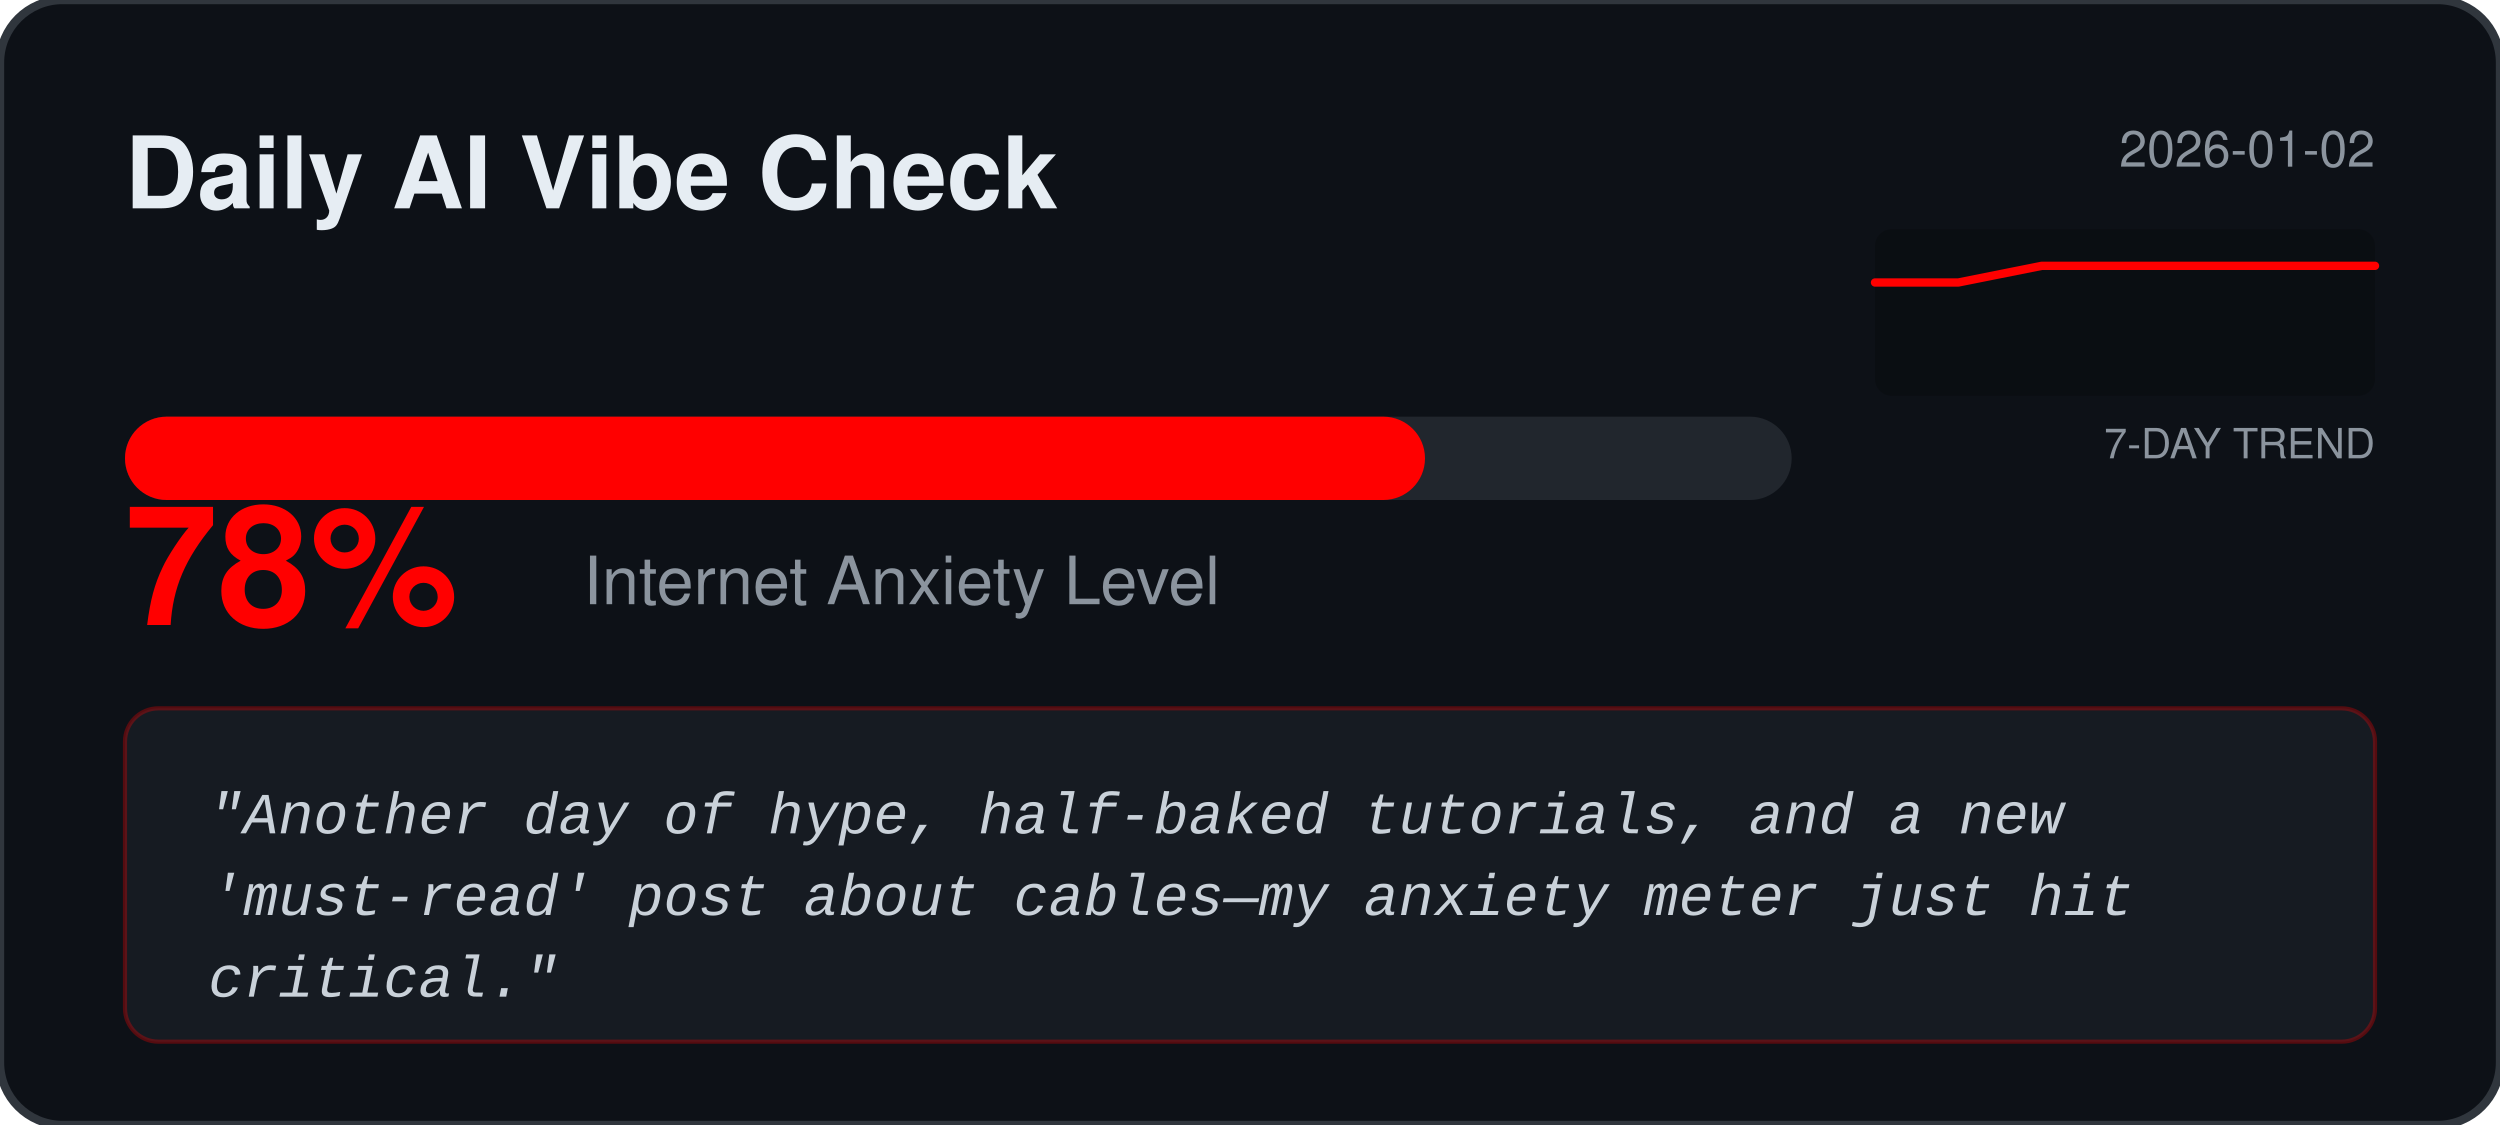
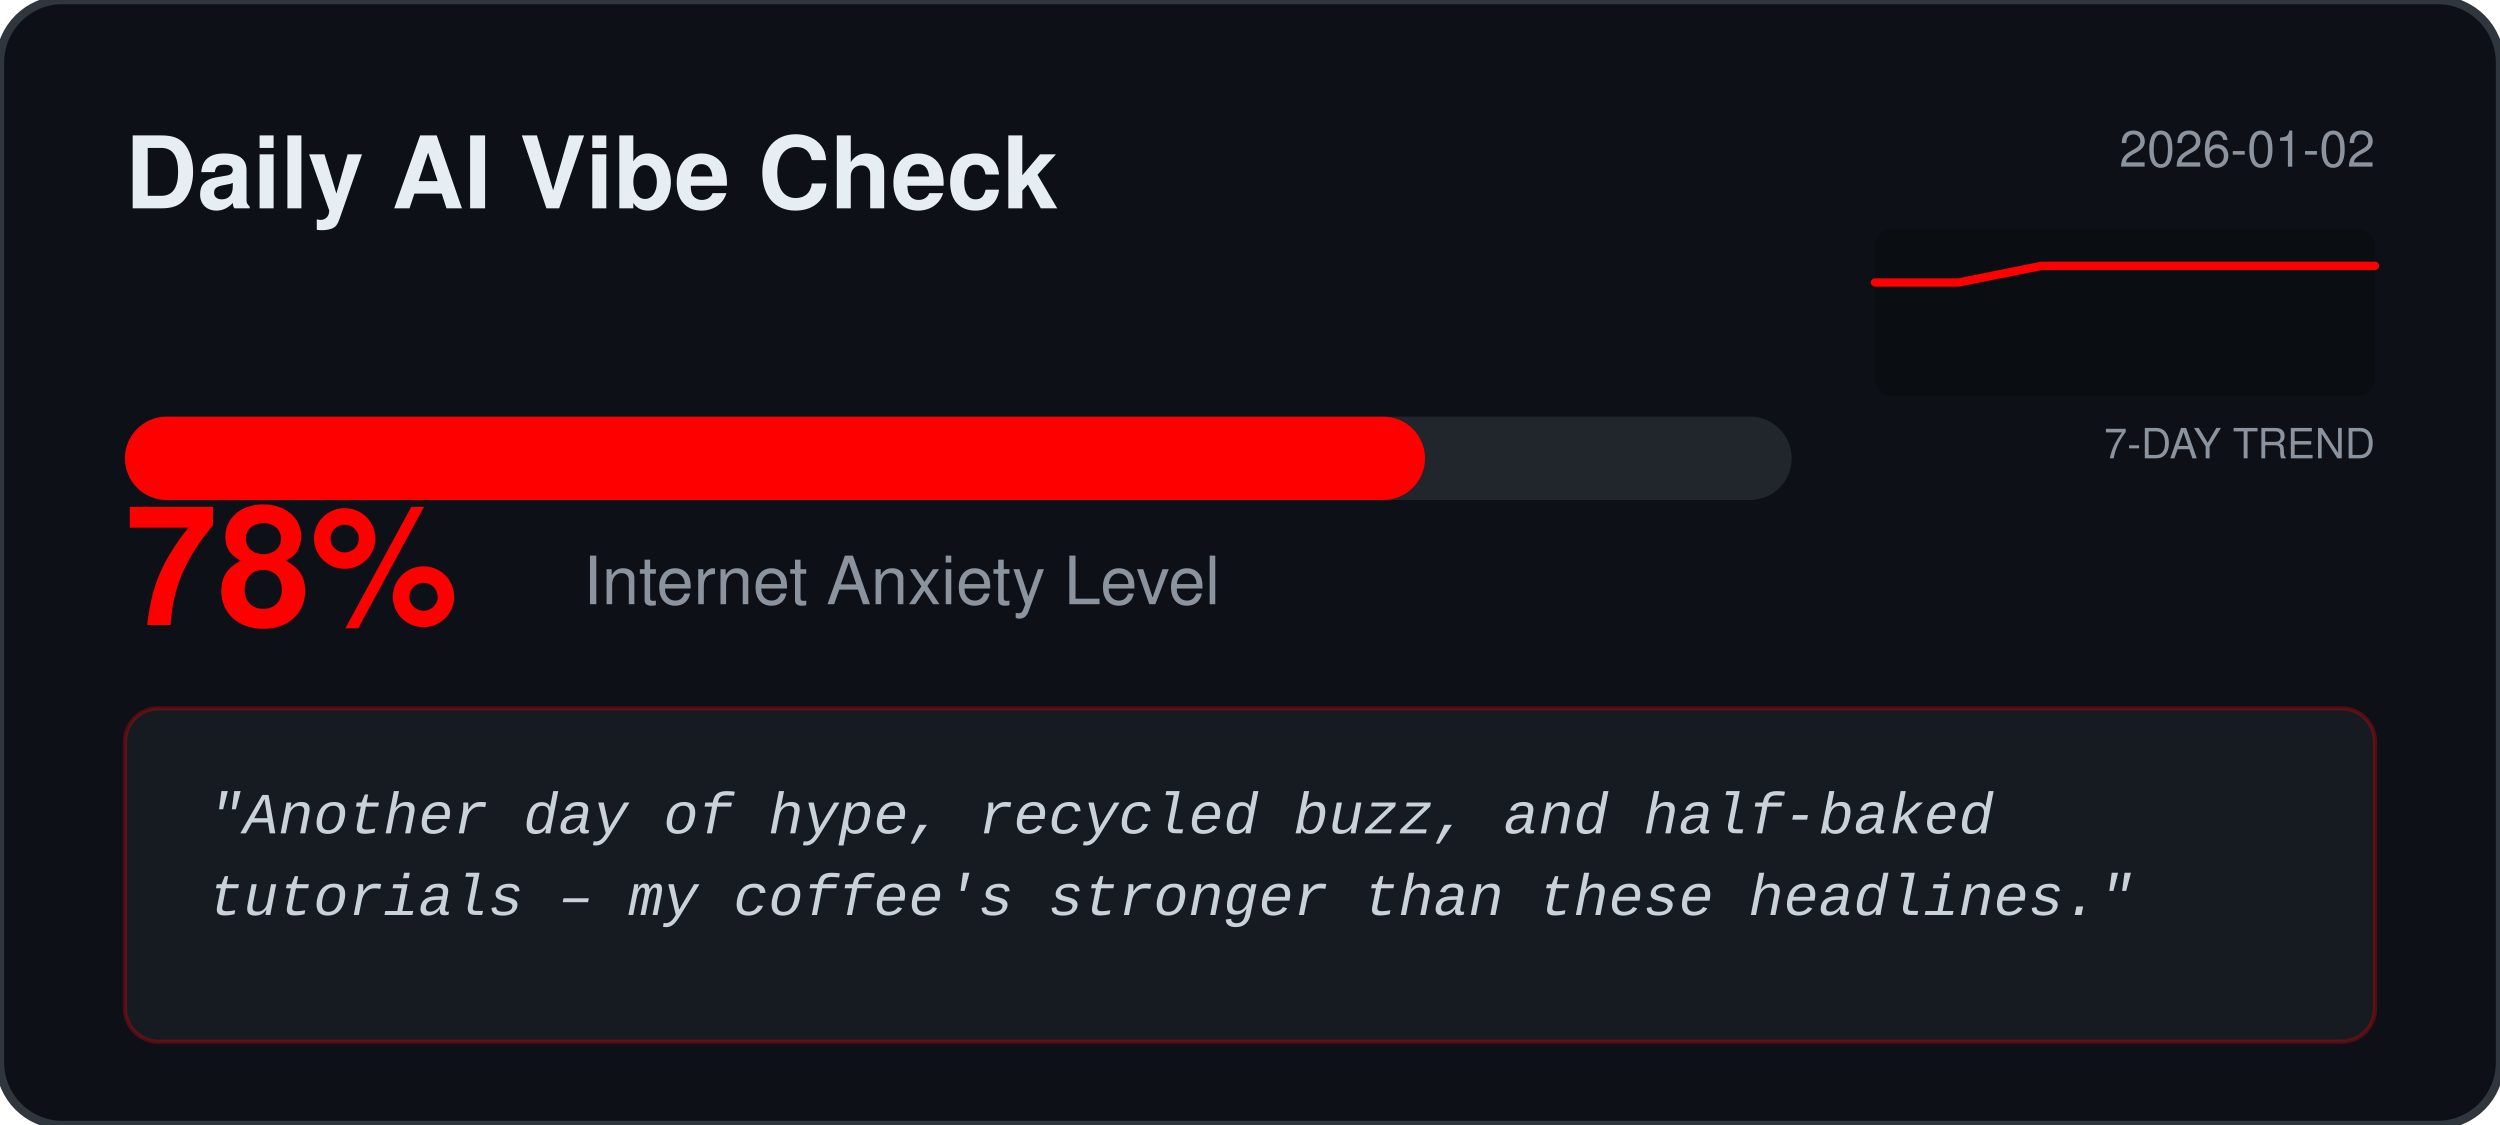
<svg xmlns="http://www.w3.org/2000/svg" width="600" height="270" viewBox="0 0 600 270" fill="none">
  <rect width="600" height="270" rx="15" fill="#0D1117" stroke="#30363D" stroke-width="2" />
  <text x="30" y="50" fill="#E6EDF3" font-family="Segoe UI, Helvetica, sans-serif" font-weight="bold" font-size="24">Daily AI Vibe Check</text>
  <text x="570" y="40" fill="#8B949E" font-family="Segoe UI, Helvetica, sans-serif" font-size="12" text-anchor="end">2026-01-02</text>
  <rect x="450" y="55" width="120" height="40" fill="#000000" fill-opacity="0.2" rx="4" />
  <text x="570" y="110" fill="#8B949E" font-family="Segoe UI, Helvetica, sans-serif" font-size="10" text-anchor="end">7-DAY TREND</text>
  <polyline points="450.0,67.8 470.0,67.8 490.0,63.8 510.0,63.8 530.0,63.8 550.0,63.8 570.0,63.8" fill="none" stroke="#FF0000" stroke-width="2" stroke-linecap="round" stroke-linejoin="round" />
  <rect x="30" y="100" width="400" height="20" rx="10" fill="#21262D" />
  <rect x="30" y="100" width="312.0" height="20" rx="10" fill="#FF0000" />
  <text x="30" y="150" fill="#FF0000" font-family="Segoe UI, Helvetica, sans-serif" font-weight="bold" font-size="40">78%</text>
  <text x="140" y="145" fill="#8B949E" font-family="Segoe UI, Helvetica, sans-serif" font-size="16">Internet Anxiety Level</text>
  <rect x="30" y="170" width="540" height="80" rx="8" fill="#161B22" stroke="#FF0000" stroke-opacity="0.3" />
  <text x="50" y="200" fill="#C9D1D9" font-family="Courier New, monospace" font-size="14" font-style="italic">
-     <tspan x="50" dy="0">"Another day of hype, half‑baked tutorials, and a new</tspan>
-     <tspan x="50" dy="1.4em">'must‑read' post about cables—my anxiety meter just hit</tspan>
-     <tspan x="50" dy="1.4em">critical."</tspan>
+     <tspan x="50" dy="0">"Another day of hype, recycled buzz, and half‑baked</tspan>
+     <tspan x="50" dy="1.4em">tutorials – my coffee's stronger than these headlines."</tspan>
  </text>
</svg>
